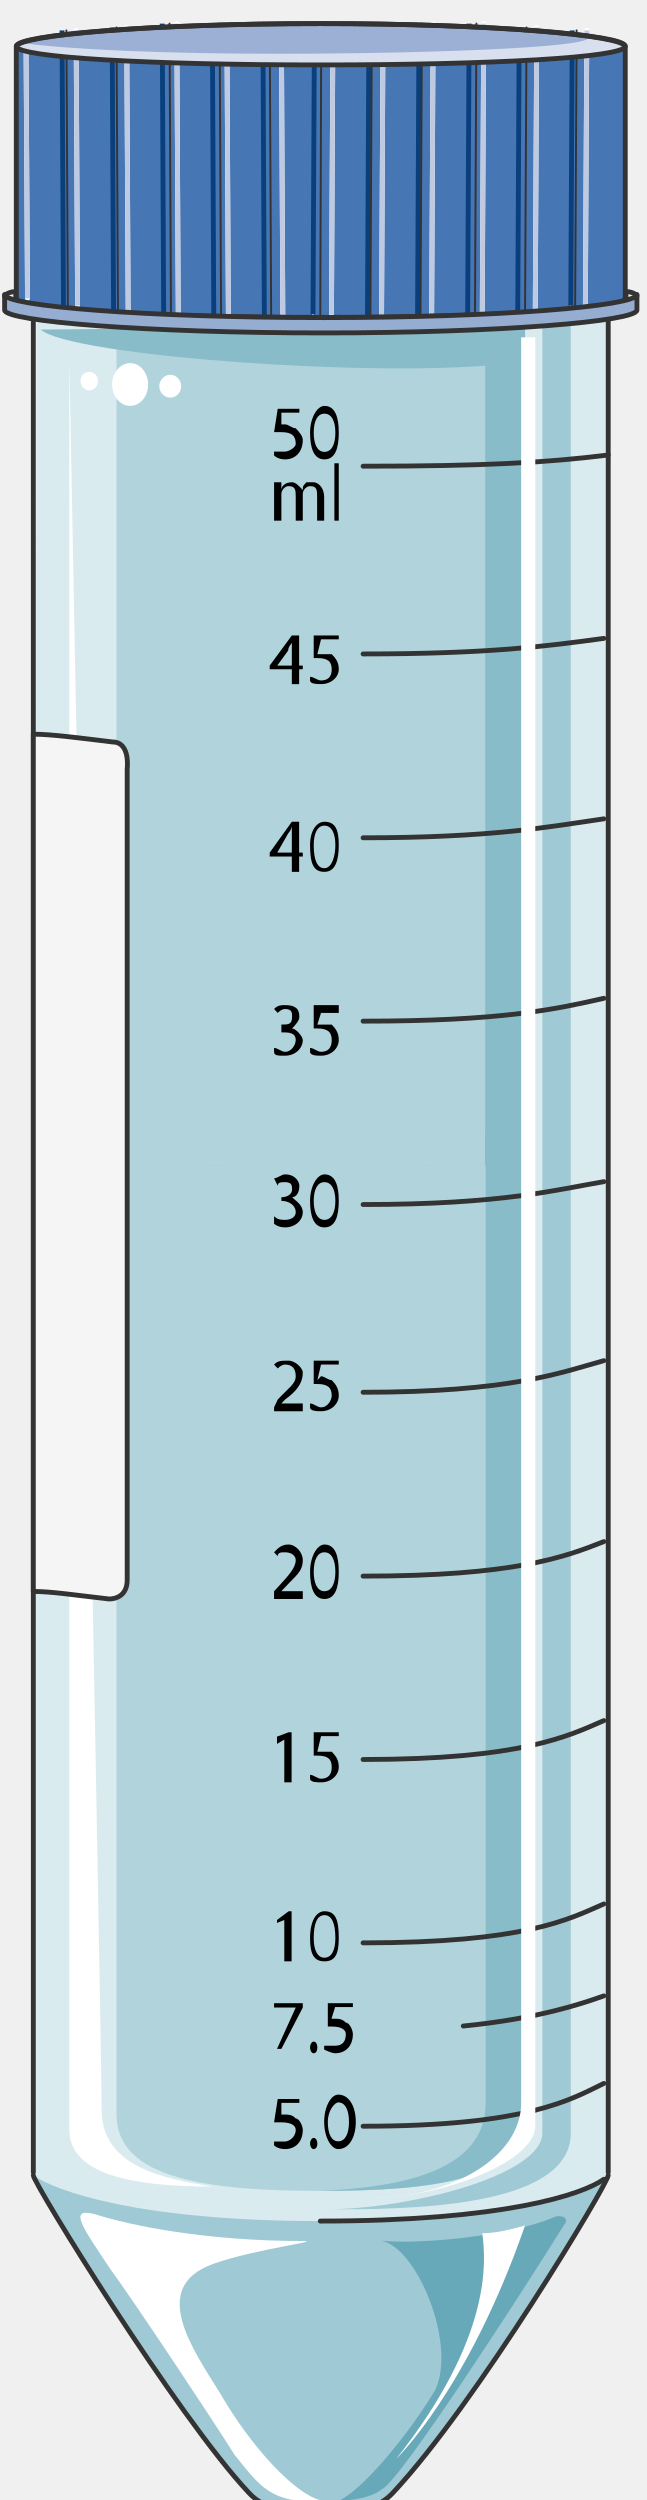
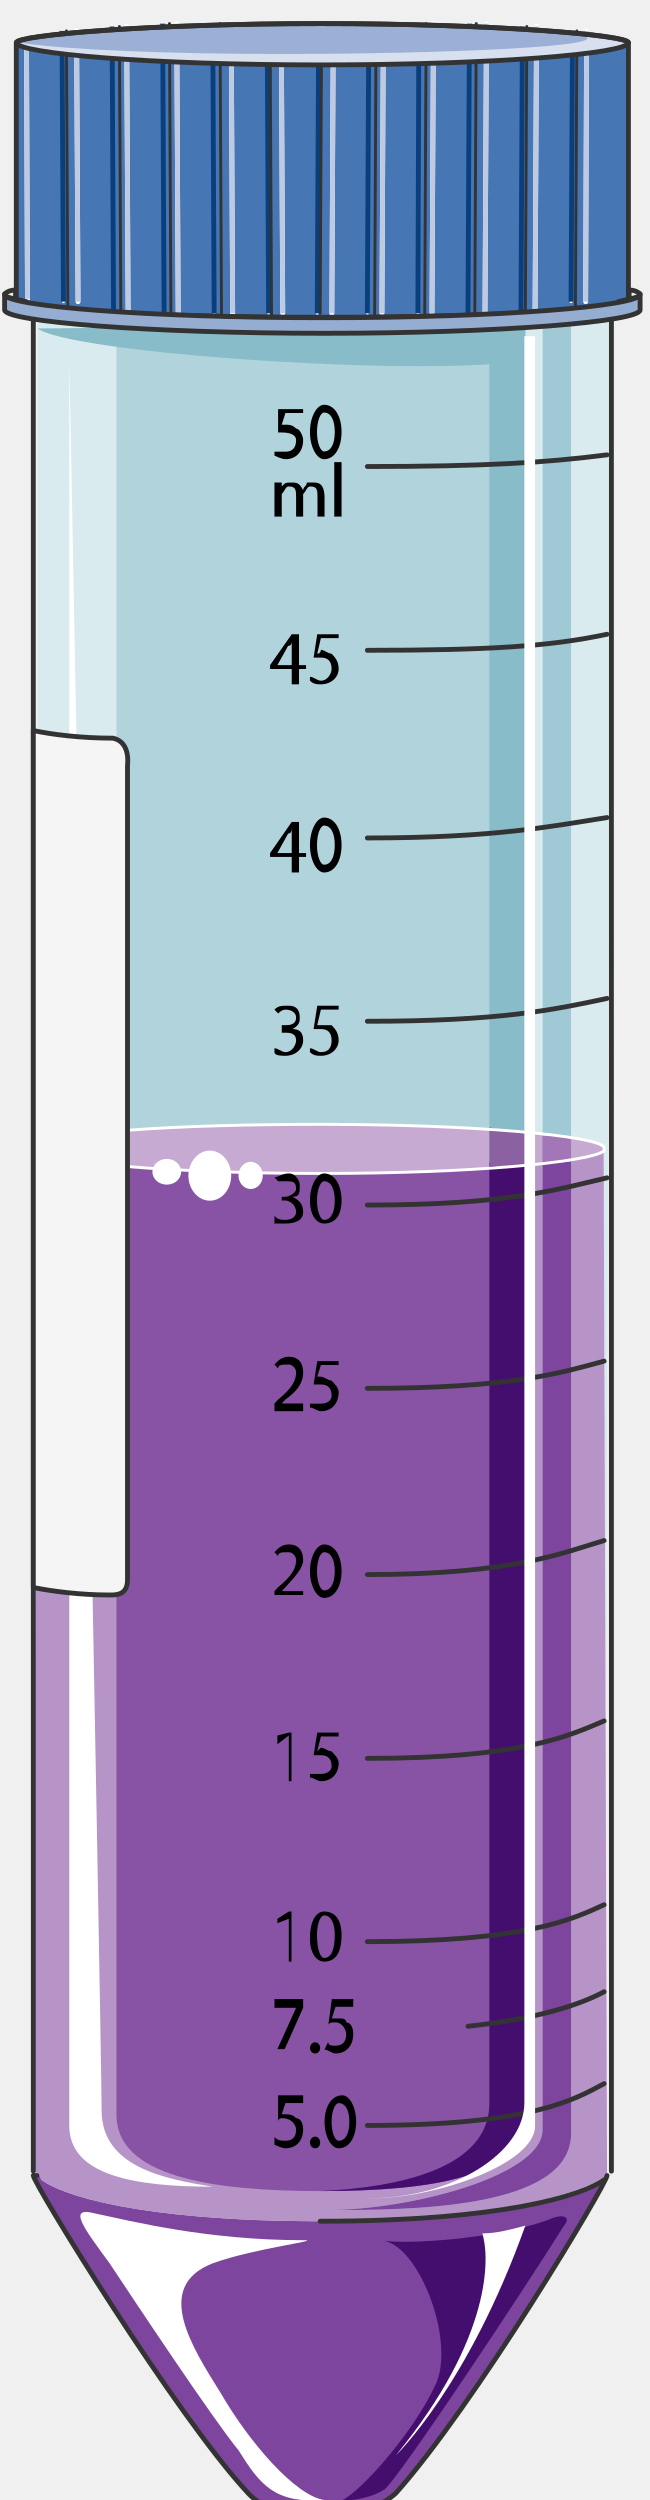
- <svg xmlns="http://www.w3.org/2000/svg" version="1.0" viewBox="0 0 106.243 410.948">
-   <defs>
-     <clipPath id="anchor_liquid_clip">
-       <rect x="8" y="25" width="38" height="55" rx="1" />
-     </clipPath>
-   </defs>
-   <path d="M5.477 357.583c0 1.28 23.625 39.616 35.458 52.209 2.359 2.518 5.317 3.118 11.793 3.118 6.516 0 9.474-.6 11.833-3.118 13.592-14.472 35.418-50.93 35.418-52.209z" fill="#9fc9d4" fill-rule="evenodd" fill-opacity="1" stroke="none" />
-   <path d="m99.98 43.454-93.904.64-.6 311.61v1.88c3.559 2.518 17.15 7.515 47.252 7.515 30.142 0 43.134-4.398 46.692-6.876 0-.64.56-1.28.56-1.919V43.454z" fill="#daebef" fill-rule="evenodd" fill-opacity="1" stroke="none" />
-   <path d="M52.728 191.124c-12.952 0-25.305 0-33.58-.64V347.59c0 10.674 15.351 12.553 33.58 12.553 18.869 0 33.58-1.88 33.58-12.553V190.485c-8.235.64-20.028.64-33.58.64z" fill="#b1d4dc" fill-rule="evenodd" fill-opacity="1" stroke="none" />
-   <path d="M19.148 37.777v152.827c8.275.6 20.628.6 33.58.6 13.552 0 25.345 0 33.58-.6V37.777h-67.16z" fill="#b1d4dc" fill-rule="evenodd" fill-opacity="1" stroke="none" />
-   <path d="M79.832 191.124V345.71c0 11.314-14.192 13.832-27.184 14.432 18.909 0 33.66-1.88 33.66-12.553V190.485c-1.76 0-4.118.64-6.476.64z" fill="#88bcc9" fill-rule="evenodd" fill-opacity="1" stroke="none" />
-   <path d="M79.752 37.058v154.146c2.398 0 4.797-.6 6.556-.6V37.697l-6.556-.64z" fill="#88bcc9" fill-rule="evenodd" fill-opacity="1" stroke="none" />
-   <path d="M86.308 186.007h-6.556v5.677h6.556V186.007z" fill="#88bcc9" fill-rule="evenodd" fill-opacity="1" stroke="none" />
-   <path d="M89.146 36.538v314.09c0 6.915-21.747 12.552-35.858 12.552 12.952 0 40.535 0 40.535-12.553V34.02z" fill="#9fc9d4" fill-rule="evenodd" fill-opacity="1" stroke="none" />
-   <path d="M6.676 54.167c4.757 4.358 56.086 8.075 76.753 5.597l.56-6.236z" fill="#88bcc9" fill-rule="evenodd" fill-opacity="1" stroke="none" />
-   <path d="M18.429 63.202c0-1.92 1.359-3.518 2.958-3.518 1.639 0 2.958 1.599 2.958 3.518 0 1.959-1.319 3.518-2.958 3.518-1.599 0-2.958-1.56-2.958-3.518zM26.184 63.482c0-1 .84-1.88 1.799-1.88 1 0 1.799.88 1.799 1.88 0 1.039-.8 1.878-1.799 1.878-.96 0-1.799-.84-1.799-1.878zM13.232 62.642c0-.84.68-1.519 1.44-1.519.799 0 1.438.68 1.438 1.519 0 .84-.64 1.52-1.439 1.52-.76 0-1.439-.68-1.439-1.52z" fill="#fff" fill-rule="evenodd" fill-opacity="1" stroke="none" />
-   <path d="M99.98 357.104h0V46.012M5.477 46.012v311.092M5.477 357.583s0 0 0 0c0 1.28 23.625 39.616 35.458 52.209 2.359 2.518 5.317 3.118 11.793 3.118 6.516 0 9.474-.6 11.833-3.118 13.592-14.472 35.418-50.93 35.418-52.209 0 0 0 0 0 0" fill="none" stroke="#333" stroke-width=".8px" stroke-linecap="round" stroke-linejoin="round" stroke-miterlimit="4" stroke-dasharray="none" stroke-opacity="1" />
-   <path d="M52.648 365.099c30.102 0 43.094-4.358 46.612-6.876M59.684 76.634c20.148 0 30.222-.6 40.295-1.84" fill="none" stroke="#333" stroke-width=".8px" stroke-linecap="round" stroke-linejoin="round" stroke-miterlimit="4" stroke-dasharray="none" stroke-opacity="1" />
-   <path d="M49.21 67.839h-2.958v1.919h.6c.56 0 1.159.64 1.759.64.6.639 1.159 1.279 1.159 1.918 0 1.919-1.16 3.198-2.918 3.198-1.2 0-1.8-.64-1.8-.64v-.639h1.8c.56 0 1.759-.64 1.759-1.28 0-1.278-.6-1.918-2.359-1.918h-1.2l.6-3.838h3.558v.64zM53.328 75.514c-1.76 0-2.359-1.879-2.359-4.397 0-2.479 1.2-4.397 2.359-4.397 1.799 0 2.358 1.918 2.358 4.397 0 2.518-.56 4.397-2.358 4.397zm0-1.239c1.199 0 1.799-1.24 1.799-3.158 0-1.879-.6-3.118-1.8-3.118-1.159 0-1.758 1.239-1.758 3.118 0 1.919.6 3.158 1.759 3.158zM45.053 81.19v-1.918h1.199v1.28c0-.64.6-1.28 1.759-1.28.6 0 1.16.64 1.759 1.28 0-.64 0-.64.6-1.28h1.159c.6 0 1.759.64 1.759 2.558v3.758h-1.16V81.83c0-1.279 0-1.918-1.159-1.918-.6 0-1.2.64-1.2 1.279v4.397h-1.158V81.83c0-1.279 0-1.918-1.2-1.918-.56 0-1.159.64-1.159 1.279v4.397h-1.2v-4.397zM54.967 76.154v9.434h.72v-9.434h-.72zM47.97 112.452v-2.439h-3.637v-.6l3.638-4.956h1.2v4.957h.599v.6h-.6v2.438h-1.2zm0-3.038V105.695s-.599.64-.599 1.24l-1.799 2.479h2.399zM55.686 105.096h-2.918l-.6 2.439h2.359c.6.64 1.16 1.24 1.16 2.478 0 1.24-1.16 2.439-2.919 2.439-.6 0-1.799 0-1.799-.6v-.6c.6 0 1.2.6 1.799.6 1.16 0 1.759-.6 1.759-1.839 0-1.239-.6-1.839-2.359-1.839h-.6v-3.717h4.118v.64zM47.97 143.313v-2.518h-3.637v-.64l3.638-5.077h1.2v5.077h.599v.64h-.6v2.518h-1.2zm0-3.158v-4.438c0 .64-.599 1.28-.599 1.28l-1.799 3.158h2.399zM53.328 143.313c-1.76 0-2.359-1.24-2.359-4.397 0-2.559 1.2-3.838 2.359-3.838 1.799 0 2.358 1.28 2.358 3.838 0 2.518-.56 4.397-2.358 4.397zm0-.6c1.199 0 1.799-1.918 1.799-3.797 0-1.919-.6-3.198-1.8-3.198-1.159 0-1.758 1.279-1.758 3.198 0 2.518.6 3.798 1.759 3.798zM45.053 172.256c.6 0 1.199.64 1.799.64 1.159 0 1.759-1.28 1.759-1.92 0-1.279-1.2-1.279-2.359-1.279v-1.28c1.16 0 1.759 0 1.759-1.278 0-.64 0-1.28-1.16-1.28-.599 0-1.199.64-1.199.64l-.6-.64c.6-.64 1.2-.64 1.8-.64 1.759 0 2.358.64 2.358 1.92 0 .64-.6 1.279-1.2 1.919.6 0 1.76 1.279 1.76 1.918 0 1.28-1.16 2.559-2.918 2.559-1.2 0-1.8 0-1.8-.64v-.64zM55.686 166.5h-2.918l-.6 1.918h2.359c.6.64 1.16 1.28 1.16 2.558 0 1.28-1.16 2.559-2.919 2.559-.6 0-1.799 0-1.799-.64v-.64c.6 0 1.2.64 1.799.64 1.16 0 1.759-.64 1.759-1.919s-.6-1.918-2.359-1.918h-.6v-3.838h4.118v1.28zM45.053 199.919c.6.6 1.199.6 1.799.6 1.159 0 1.759-.6 1.759-1.24 0-1.239-1.2-1.879-2.359-1.879v-.6c1.16 0 1.759-.639 1.759-1.239 0-.64 0-1.239-1.16-1.239-.599 0-1.199 0-1.199.6l-.6-1.24c.6 0 1.2-.639 1.8-.639 1.759 0 2.358 1.28 2.358 1.879 0 1.24-.6 1.879-1.2 1.879.6.6 1.76 1.239 1.76 2.478 0 1.24-1.16 2.479-2.918 2.479-1.2 0-1.8-.6-1.8-.6v-1.24zM53.328 201.758c-1.76 0-2.359-1.84-2.359-4.358 0-2.478 1.2-4.357 2.359-4.357 1.799 0 2.358 1.879 2.358 4.357 0 2.519-.56 4.358-2.358 4.358zm0-1.24c1.199 0 1.799-1.239 1.799-3.118 0-1.839-.6-3.078-1.8-3.078-1.159 0-1.758 1.24-1.758 3.078 0 1.88.6 3.118 1.759 3.118zM45.053 231.98v-.64l.6-1.28c1.758-1.918 2.958-2.558 2.958-3.837 0-1.28-.6-1.919-1.76-1.919-.599 0-1.199.64-1.199.64l-.6-.64c.6-.64 1.2-.64 2.36-.64 1.199 0 2.358 1.28 2.358 1.92 0 1.918-1.16 3.197-2.918 4.477l-.6.64h3.518v1.278h-4.717zM55.686 224.304h-2.918l-.6 2.559.6-.64c.56 0 1.16.64 1.759.64.6.64 1.16 1.279 1.16 2.558 0 1.28-1.16 2.558-2.919 2.558-.6 0-1.799 0-1.799-.64v-.639c.6 0 1.2.64 1.799.64 1.16 0 1.759-1.28 1.759-1.919 0-1.28-.6-1.919-2.359-1.919h-.6v-3.838h4.118v.64zM45.053 262.84v-1.279l.6-.64c1.758-1.918 2.958-3.197 2.958-4.476 0-.64-.6-1.28-1.76-1.28-.599 0-1.199 0-1.199.64l-.6-.64c.6-.64 1.2-1.279 2.36-1.279 1.199 0 2.358 1.28 2.358 2.559 0 1.918-1.16 2.558-2.918 4.477l-.6.64h3.518v1.279h-4.717zM53.328 262.84c-1.76 0-2.359-1.918-2.359-4.477 0-2.558 1.2-4.477 2.359-4.477 1.799 0 2.358 1.919 2.358 4.477 0 2.559-.56 4.478-2.358 4.478zm0-1.279c1.199 0 1.799-1.279 1.799-3.198 0-1.918-.6-3.198-1.8-3.198-1.159 0-1.758 1.28-1.758 3.198 0 1.92.6 3.198 1.759 3.198zM46.732 285.947l-1.2.72v-1.2l1.92-.72h.479v8.235h-1.2v-7.035zM55.686 285.387h-2.918l-.6 2.558h2.359c.6.64 1.16 1.24 1.16 2.519 0 1.28-1.16 2.518-2.919 2.518-.6 0-1.799 0-1.799-.6v-.639c.6 0 1.2.64 1.799.64 1.16 0 1.759-.64 1.759-1.919 0-1.28-.6-1.879-2.359-1.879h-.6v-3.838h4.118v.64zM46.732 315.609l-1.2.48v-.48l1.92-1.44h.479v8.236h-1.2v-6.796zM53.328 322.405c-1.76 0-2.359-1.24-2.359-3.798 0-3.158 1.2-4.437 2.359-4.437 1.799 0 2.358 1.279 2.358 4.437 0 2.558-.56 3.798-2.358 3.798zm0-.6c1.199 0 1.799-1.28 1.799-3.198 0-2.519-.6-3.798-1.8-3.798-1.159 0-1.758 1.28-1.758 3.798 0 1.919.6 3.198 1.759 3.198zM49.21 345.67h-2.958v1.92h.6c.56 0 1.159 0 1.759.639.6 0 1.159 1.24 1.159 1.879 0 1.919-1.16 3.158-2.918 3.158-1.2 0-1.8-.6-1.8-.6v-.64h1.8c.56 0 1.759-.639 1.759-1.918 0-.64-.6-1.24-2.359-1.24h-1.2l.6-3.837h3.558v.64zM50.97 352.346c0-.48.279-.919.599-.919.36 0 .6.44.6.92 0 .52-.24.919-.6.919-.32 0-.6-.4-.6-.92zM55.606 353.266c-1.159 0-2.318-1.919-2.318-4.477 0-2.559 1.159-4.478 2.318-4.478 1.76 0 2.879 1.92 2.879 4.478s-1.12 4.477-2.879 4.477zm0-1.28c1.16 0 1.76-1.279 1.76-3.197 0-1.92-.6-3.198-1.76-3.198-.56 0-1.719 1.279-1.719 3.198 0 1.918.56 3.198 1.72 3.198zM49.77 329.28v.72l-3.518 6.796h-.72L48.611 330h-3.558v-.72h4.717zM50.97 336.556c0-.52.279-.96.599-.96.36 0 .6.44.6.96 0 .56-.24.96-.6.96-.32 0-.6-.4-.6-.96zM58.005 329.92h-2.918l-.6 1.919h.6c.56 0 1.159 0 1.759.64.6 0 1.159 1.239 1.159 1.878 0 1.92-1.16 3.158-2.918 3.158-.6 0-1.8-.6-1.8-.6v-.639h1.8c1.159 0 1.759-.64 1.759-1.919 0-.64-.6-1.239-2.359-1.239h-.6v-3.838h4.118v.64z" fill="#000" fill-rule="evenodd" fill-opacity="1" stroke="none" />
-   <path d="M102.778 49.05V7.675c0-1.879-22.347-3.797-50.05-3.797-27.663 0-50.05 1.918-50.05 3.797V49.05c0 1.88 22.387 3.118 50.05 3.118 27.703 0 50.05-1.239 50.05-3.118z" fill="#4776b5" fill-rule="evenodd" fill-opacity="1" stroke="none" />
-   <path d="m96.222 50.25.24-45.253M87.987 50.97l.24-46.453M79.272 51.689l.24-47.811M70.957 51.689l.24-47.811M62.722 52.168l.24-47.65M54.487 51.689l.24-47.811M46.252 4.517l.24 47.651M37.297 3.878l.24 47.81M29.062 3.878l.24 47.81M20.827 4.517l.24 46.452M12.512 4.997l.24 45.253M4.277 6.916l.24 42.134" fill="none" stroke="#fff" stroke-width=".8px" stroke-linecap="round" stroke-linejoin="round" stroke-miterlimit="4" stroke-dasharray="none" stroke-opacity="1" />
-   <path d="m96.222 50.25.24-45.253M87.987 50.97l.24-46.453M79.272 51.689l.24-47.811M70.957 51.689l.24-47.811M62.722 52.168l.24-47.65M54.487 51.689l.24-47.811M46.252 4.517l.24 47.651M37.297 3.878l.24 47.81M29.062 3.878l.24 47.81M20.827 4.517l.24 46.452M12.512 4.997l.24 45.253M4.277 6.916l.24 42.134" fill="none" stroke="#bdcae2" stroke-width=".8px" stroke-linecap="butt" stroke-linejoin="miter" stroke-miterlimit="8" stroke-dasharray="none" stroke-opacity="1" />
-   <path d="m93.823 50.25.24-45.253M85.108 50.97l.24-46.453M76.873 51.689l.24-47.811M68.638 51.689l.24-47.811M60.403 52.168l.24-47.65M51.449 51.689l.24-47.811M43.214 4.517l.24 47.651M34.899 3.878l.24 47.81M26.664 3.878l.24 47.81M18.429 4.517l.24 46.452M10.194 4.997l.24 45.253" fill="none" stroke="#fff" stroke-width=".32px" stroke-linecap="round" stroke-linejoin="round" stroke-miterlimit="10" stroke-dasharray="none" stroke-opacity="1" />
-   <path d="m93.823 50.25.24-45.253M85.108 50.97l.24-46.453M76.873 51.689l.24-47.811M68.638 51.689l.24-47.811M60.403 52.168l.24-47.65M51.449 51.689l.24-47.811M43.214 4.517l.24 47.651M34.899 3.878l.24 47.81M26.664 3.878l.24 47.81M18.429 4.517l.24 46.452M10.194 4.997l.24 45.253" fill="none" stroke="#083f7c" stroke-width=".8px" stroke-linecap="butt" stroke-linejoin="miter" stroke-miterlimit="8" stroke-dasharray="none" stroke-opacity="1" />
-   <path d="m94.543 50.25.24-45.253M86.308 50.97l.24-46.453M78.073 51.689l.24-47.811M69.118 51.689l.24-47.811M60.883 52.168l.24-47.65M52.648 51.689l.16-47.811M44.333 4.517l.24 47.651M36.098 3.878l.24 47.81M27.863 3.878l.24 47.81M19.148 4.517l.24 46.452M10.913 4.997l.24 45.253" fill="none" stroke="#333" stroke-width=".32px" stroke-linecap="round" stroke-linejoin="round" stroke-miterlimit="10" stroke-dasharray="none" stroke-opacity="1" />
-   <path d="M102.778 7.595c0-1.838-22.347-3.717-50.05-3.717-27.663 0-50.05 1.879-50.05 3.717 0 1.88 22.387 3.079 50.05 3.079 27.703 0 50.05-1.2 50.05-3.079z" fill="#9bb0d4" fill-rule="evenodd" fill-opacity="1" stroke="none" />
-   <path d="M102.778 7.595zm-100.1 0zm93.064-1.878c6.476 1.878-22.986 3.118-50.05 3.118-18.269 0-34.179-.64-43.014-1.88v.64c0 1.84 22.387 3.079 50.05 3.079 27.703 0 50.05-1.24 50.05-3.079 0-.64-2.319-1.239-7.036-1.878z" fill="#d8dfee" fill-rule="evenodd" fill-opacity="1" stroke="none" />
-   <path d="M102.778 7.595c0-1.838-22.347-3.717-50.05-3.717-27.663 0-50.05 1.879-50.05 3.717 0 0 0 0 0 0 0 1.88 22.387 3.079 50.05 3.079 27.703 0 50.05-1.2 50.05-3.079" fill="none" stroke="#333" stroke-width=".8px" stroke-linecap="round" stroke-linejoin="round" stroke-miterlimit="10" stroke-dasharray="none" stroke-opacity="1" />
-   <path d="M102.778 49.05V7.675c0-1.879-22.347-3.797-50.05-3.797-27.663 0-50.05 1.918-50.05 3.797V49.05s0 0 0 0c0 1.88 22.387 3.118 50.05 3.118 27.703 0 50.05-1.239 50.05-3.118" fill="none" stroke="#333" stroke-width=".8px" stroke-linecap="round" stroke-linejoin="round" stroke-miterlimit="10" stroke-dasharray="none" stroke-opacity="1" />
-   <path d="M3.798 49.77c-.6 0-1.2-.6-1.2-.6s0 0 0 0v-1.239c-1.199 0-1.838.64-1.838.64 0 .6 1.239 1.199 3.038 1.199M102.898 47.931v1.24s0 0 0 0-.6.599-1.24.599c1.84 0 3.039-.6 3.039-1.2 0 0-.6-.639-1.8-.639" fill="none" stroke="#333" stroke-width=".8px" stroke-linecap="round" stroke-linejoin="round" stroke-miterlimit="10" stroke-dasharray="none" stroke-opacity="1" />
-   <path d="M.76 50.97c0 1.878 23.625 3.757 52.568 3.757 28.343 0 51.369-1.879 51.369-3.758v-2.558c0 1.918-23.026 3.797-51.37 3.797C24.386 52.208.76 50.33.76 48.411v2.558z" fill="#96add2" fill-rule="evenodd" fill-opacity="1" stroke="none" />
-   <path d="M.76 50.97c0 1.878 23.625 3.757 52.568 3.757 28.343 0 51.369-1.879 51.369-3.758v-2.558c0 1.918-23.026 3.797-51.37 3.797C24.386 52.208.76 50.33.76 48.411v2.558zM59.684 349.508c27.183 0 34.26-4.477 39.576-7.036M59.684 319.366c26.584 0 33.7-3.837 39.576-6.396M59.684 289.225c26.024 0 33.7-3.838 39.576-6.396M59.684 259.083c24.825 0 33.1-3.118 39.576-5.677M59.684 228.861c24.225 0 32.5-3.238 39.576-5.197M59.684 198c23.066 0 31.9-2.478 39.576-3.758M59.684 167.858c22.466 0 31.34-1.879 39.576-3.757M59.684 137.717c21.267 0 30.741-1.84 39.576-3.119M59.684 107.495c20.707 0 30.142-1.28 39.576-2.559M76.154 333.038c12.472-1.24 19.588-3.718 23.106-4.957" fill="none" stroke="#333" stroke-width=".8px" stroke-linecap="round" stroke-linejoin="round" stroke-miterlimit="10" stroke-dasharray="none" stroke-opacity="1" />
-   <path d="M16.71 346.87c0 9.434 10.553 11.313 18.189 12.552-12.912 0-23.506-1.879-23.506-9.394V59.204S16.71 336.836 16.71 346.87zM61.003 361.341c10.554 0 26.984-5.637 26.984-11.913V55.446h-2.319v290.225c0 8.794-11.153 15.67-25.265 15.67zM49.77 368.377c-15.87 0-28.263-2.519-34.14-4.398-4.717-1.279-1.758 2.519 2.36 8.795 4.117 5.637 17.069 25.145 20.587 30.781 4.117 5.037 5.916 8.155 14.71 7.556-4.676-.64-12.352-9.434-17.029-17.59-4.717-7.555-11.793-17.589-1.2-21.387 7.076-2.518 18.23-3.757 14.712-3.757z" fill="#fff" fill-rule="evenodd" fill-opacity="1" stroke="none" />
-   <path d="M90.905 364.54c1.16-.64 2.918 0 1.759 1.278-7.036 11.313-26.984 42.135-29.902 43.374-2.359 1.879-7.076 1.879-7.076 1.879 4.118-1.879 11.753-11.313 15.87-18.23 3.519-7.555-2.958-23.265-8.794-24.504 5.836.6 20.508-.64 28.143-3.798z" fill="#67a9b9" fill-rule="evenodd" fill-opacity="1" stroke="none" />
-   <path d="M5.477 261.601c2.998 0 7.115.64 12.472 1.24 1.16 0 2.958-.6 2.958-3.118v-133.36s.56-4.397-2.398-4.397c-5.317-.64-10.034-1.28-13.032-1.28v140.915z" fill="#f5f5f5" fill-rule="evenodd" fill-opacity="1" stroke="none" />
-   <path d="M5.477 261.601c2.998 0 7.115.64 12.472 1.24 1.16 0 2.958-.6 2.958-3.118v-133.36s.56-4.397-2.398-4.397c-5.317-.64-10.034-1.28-13.032-1.28v140.915z" fill="none" stroke="#333" stroke-width=".8px" stroke-linecap="round" stroke-linejoin="round" stroke-miterlimit="10" stroke-dasharray="none" stroke-opacity="1" />
-   <path d="M86.308 365.818c-2.319.64-4.677 1.28-7.036 1.28.6 4.397 1.759 16.99-14.151 37.097 0 0 11.792-11.313 21.187-38.377z" fill="#fff" fill-rule="evenodd" fill-opacity="1" stroke="none" />
+ <svg xmlns="http://www.w3.org/2000/svg" version="1.0" viewBox="0 0 106.734 411.099">
+   <path d="M6.076 357.743h-.6c0 1.28 23.586 39.696 35.38 52.288 2.358 2.519 5.316 3.119 11.792 3.119 7.076 0 9.434-.6 12.393-3.118 12.992-14.512 34.779-51.01 34.779-52.289z" fill="#7d459e" fill-rule="evenodd" fill-opacity="1" stroke="none" />
+   <path d="m100.54 43.454-94.344.64v312.37c0 .64.6 1.28.6 1.919 2.958 2.478 15.91 6.876 46.012 6.876 30.062 0 43.014-4.398 46.572-6.876v-1.919l1.16-313.01z" fill="#daebef" fill-rule="evenodd" fill-opacity="1" stroke="none" />
+   <path d="M99.26 189.205c-2.359 1.28-22.427 1.92-46.612 1.92-24.145 0-44.213-.64-46.572-1.92l-.6 167.259c0 .64 1.2 1.28 1.2 1.879 2.958 2.518 15.91 6.916 45.972 6.916 30.102 0 43.654-4.997 47.172-7.516v-1.879l-.56-166.659z" fill="#b794c7" fill-rule="evenodd" fill-opacity="1" stroke="none" />
+   <path d="M52.768 191.204c-12.952 0-24.745 0-33.62-.64V347.75c0 10.074 15.351 12.553 33.62 12.553 18.909 0 33.62-2.479 33.62-12.553V190.565c-8.235.64-20.028.64-33.62.64z" fill="#8853a5" fill-rule="evenodd" fill-opacity="1" stroke="none" />
+   <path d="M19.148 37.857v152.588c8.875.6 20.668.6 33.62.6 13.592 0 25.385 0 33.62-.6V37.857h-67.24z" fill="#b1d4dc" fill-rule="evenodd" fill-opacity="1" stroke="none" />
+   <path d="M6.196 189.245c1.2 1.88 21.827 3.718 46.572 3.718 24.785 0 44.213-1.839 46.572-3.718v-.6c-1.16-1.878-21.187-3.757-46.572-3.757-24.145 0-44.213 1.28-46.572 3.758z" fill="#c6aad2" fill-rule="evenodd" fill-opacity="1" stroke="none" />
+   <path d="M80.471 191.204V345.87c0 10.674-14.79 13.832-27.823 14.432 18.949 0 33.74-2.479 33.74-12.553V190.565c-1.76 0-3.518 0-5.917.64z" fill="#440e6f" fill-rule="evenodd" fill-opacity="1" stroke="none" />
+   <path d="M80.471 37.137v153.907c2.399-.6 4.158-.6 5.917-.6V37.778l-5.917-.64z" fill="#88bcc9" fill-rule="evenodd" fill-opacity="1" stroke="none" />
+   <path d="M86.388 186.007c-1.76 0-3.518 0-5.917-.64v6.397h5.917V186.007z" fill="#8c61a2" fill-rule="evenodd" fill-opacity="1" stroke="none" />
+   <path d="M89.226 36.538v313.69c0 7.555-21.827 13.192-35.379 13.192 12.992 0 40.056 0 40.056-12.553V33.38z" fill="#9fc9d4" fill-rule="evenodd" fill-opacity="1" stroke="none" />
+   <path d="M89.186 191.044h4.717v-4.237h-4.717v4.237z" fill="#a276b7" fill-rule="evenodd" fill-opacity="1" stroke="none" />
+   <path d="M93.903 191.044h-4.677v159.184c0 7.555-21.827 13.192-35.379 13.192 12.992 0 40.056 0 40.056-12.553V191.044z" fill="#7d459e" fill-rule="evenodd" fill-opacity="1" stroke="none" />
+   <path d="M6.196 54.007c4.717 3.798 56.486 7.596 76.514 5.717l.56-6.356z" fill="#88bcc9" fill-rule="evenodd" fill-opacity="1" stroke="none" />
+   <path d="M6.196 189.245c1.2 1.88 21.827 3.718 46.572 3.718 24.785 0 44.213-1.839 46.572-3.718v-.6c-1.16-1.878-21.187-3.757-46.572-3.757-24.145 0-44.213 1.28-46.572 3.758" fill="none" stroke="#fff" stroke-width=".48px" stroke-linecap="round" stroke-linejoin="round" stroke-miterlimit="4" stroke-dasharray="none" stroke-opacity="1" />
+   <path d="M100.54 357.024h0V45.373M5.477 45.373v311.65M6.076 357.743h-.6c0 1.28 23.586 39.696 35.38 52.288 2.358 2.519 5.316 3.119 11.792 3.119 7.076 0 9.434-.6 12.393-3.118 12.992-14.512 34.779-51.01 34.779-52.289 0 0 0 0 0 0" fill="none" stroke="#333" stroke-width=".8px" stroke-linecap="round" stroke-linejoin="round" stroke-miterlimit="4" stroke-dasharray="none" stroke-opacity="1" />
+   <path d="M30.981 193.323c0-2.239 1.6-4.118 3.518-4.118 1.959 0 3.518 1.88 3.518 4.118 0 2.278-1.56 4.117-3.518 4.117-1.919 0-3.518-1.839-3.518-4.117zM39.216 193.283c0-1.2.92-2.239 1.999-2.239 1.12 0 1.999 1.04 1.999 2.239 0 1.24-.88 2.239-1.999 2.239-1.08 0-1.999-1-1.999-2.24zM25.065 192.683c0-1.16 1.08-2.118 2.358-2.118 1.32 0 2.359.959 2.359 2.118 0 1.2-1.04 2.119-2.359 2.119-1.279 0-2.358-.92-2.358-2.119z" fill="#fff" fill-rule="evenodd" fill-opacity="1" stroke="none" />
+   <path d="M52.648 365.259c30.142 0 43.174-4.318 46.692-6.796M60.403 76.714c19.429 0 29.423-.64 39.417-1.92" fill="none" stroke="#333" stroke-width=".8px" stroke-linecap="round" stroke-linejoin="round" stroke-miterlimit="4" stroke-dasharray="none" stroke-opacity="1" />
+   <path d="M49.85 67.919h-2.918l-.6 1.919h.6c.56 0 1.159 0 1.758.64.6 0 1.16 1.239 1.16 1.878 0 1.919-1.16 3.158-2.918 3.158-.6 0-1.8-.6-1.8-.6v-.639h1.8c1.159 0 1.758-.64 1.758-1.919 0-.64-.6-1.24-2.358-1.24h-.6V67.28h4.118v.64zM53.288 75.514c-1.16 0-2.319-1.919-2.319-4.477 0-2.559 1.16-4.477 2.319-4.477 1.759 0 2.878 1.918 2.878 4.477 0 2.558-1.12 4.477-2.878 4.477zm0-1.279c1.159 0 1.759-1.28 1.759-3.198 0-1.919-.6-3.198-1.76-3.198-.559 0-1.159 1.28-1.159 3.198 0 1.919.6 3.198 1.16 3.198zM45.133 80.631v-1.28h1.199v.64c.6-.64.6-.64 1.759-.64.6 0 1.16 0 1.759 1.28 0-.64.6-.64.6-1.28h1.159c.6 0 1.759 0 1.759 2.52v3.078h-1.16V81.87c0-1.239 0-1.878-1.159-1.878-.6 0-.6.64-1.2 1.239v3.718H48.69V81.87c0-1.239 0-1.878-1.199-1.878-.56 0-.56.64-1.16 1.239v3.718h-1.198V80.63zM54.967 75.994v8.955h1.199v-8.955h-1.2zM47.97 112.532v-2.519h-3.557v-.64l3.558-5.076h1.2v5.077h1.158v.64H49.17v2.518h-1.2zm0-3.158v-3.798s0 .64-.599.64l-1.759 3.158h2.359zM55.686 104.936h-2.918l-.6 2.559c.6 0 .6-.64.6-.64.56 0 1.16.64 1.759.64.6.64 1.16 1.24 1.16 2.518 0 1.28-1.16 2.519-2.919 2.519-.6 0-1.2 0-1.799-.6v-.64c.6 0 1.2.64 1.799.64 1.16 0 1.759-1.28 1.759-1.919 0-1.279-.6-1.879-1.759-1.879h-1.2l.6-3.837h3.518v.64zM47.97 143.473v-2.558h-3.557v-.64l3.558-5.117h1.2v5.117h1.158v.64H49.17v2.558h-1.2zm0-3.198v-4.478c0 .64 0 1.28-.599 1.28l-1.759 3.198h2.359zM53.288 143.473c-1.16 0-2.319-1.919-2.319-4.517 0-2.559 1.16-4.517 2.319-4.517 1.759 0 2.878 1.958 2.878 4.517 0 2.598-1.12 4.517-2.878 4.517zm0-1.28c1.159 0 1.759-1.278 1.759-3.237 0-1.919-.6-3.198-1.76-3.198-.559 0-1.159 1.279-1.159 3.198 0 1.959.6 3.238 1.16 3.238zM45.133 172.376c.6 0 1.199.64 1.799.64 1.159 0 1.758-1.28 1.758-1.92 0-1.279-1.199-1.279-1.758-1.279h-.6v-1.24h.6c.56 0 1.758 0 1.758-1.278 0-.64-.6-1.28-1.758-1.28-.6 0-1.2.64-1.2.64l-.6-.64c.6-.64 1.2-.64 2.36-.64 1.198 0 1.798.64 1.798 1.92 0 .64 0 1.279-1.2 1.918 1.2 0 1.76.6 1.76 1.88 0 1.279-1.16 2.518-2.918 2.518-.6 0-1.8 0-1.8-.6v-.64zM55.686 166.02h-2.918l-.6 2.558h2.359c.6.64 1.16 1.24 1.16 2.518 0 1.28-1.16 2.519-2.919 2.519-.6 0-1.2 0-1.799-.6v-.64c.6 0 1.2.64 1.799.64 1.16 0 1.759-.64 1.759-1.919s-.6-1.879-1.759-1.879h-1.2l.6-3.837h3.518v.64zM45.133 199.959c.6.64 1.199.64 1.799.64 1.159 0 1.758-.64 1.758-1.28 0-1.279-1.199-1.919-1.758-1.919h-.6v-.6h.6c.56 0 1.758-.639 1.758-1.279 0-1.279-.6-1.279-1.758-1.279h-1.2l-.6-.64c.6 0 1.2-.639 2.36-.639 1.198 0 1.798 1.28 1.798 1.919 0 1.28 0 1.919-1.2 1.919 1.2.6 1.76 1.239 1.76 2.518 0 1.28-1.16 1.88-2.918 1.88h-1.8v-1.24zM53.288 201.198c-1.16 0-2.319-1.24-2.319-3.798 0-2.518 1.16-4.437 2.319-4.437 1.759 0 2.878 1.919 2.878 4.437 0 2.559-1.12 3.798-2.878 3.798zm0-.6c1.159 0 1.759-1.279 1.759-3.198 0-1.879-.6-3.158-1.76-3.158-.559 0-1.159 1.28-1.159 3.158 0 1.92.6 3.198 1.16 3.198zM45.133 232.06v-1.28l.6-.64c2.358-1.918 2.957-3.198 2.957-4.477 0-.64-.6-1.279-1.199-1.279-1.16 0-1.759 0-1.759.64l-.6-.64c.6-.64 1.2-1.28 2.36-1.28 1.798 0 2.358 1.28 2.358 2.56 0 1.918-1.16 3.197-2.918 4.477l-.6.64h3.518v1.278h-4.717zM55.686 224.464h-2.918l-.6 1.919h.6c.56 0 1.16.64 1.759.64.6.639 1.16 1.239 1.16 1.878 0 1.92-1.16 3.158-2.919 3.158-.6 0-1.2-.6-1.799-.6v-.639h1.799c1.16 0 1.759-.64 1.759-1.28 0-1.278-.6-1.878-1.759-1.878h-1.2l.6-3.838h3.518v.64zM45.133 262.281v-.64l.6-.64c2.358-1.918 2.957-3.197 2.957-4.476 0-.64-.6-1.28-1.199-1.28-1.16 0-1.759 0-1.759.64l-.6-.64c.6-.64 1.2-1.279 2.36-1.279 1.798 0 2.358 1.28 2.358 2.559 0 1.279-1.16 2.558-2.918 4.477l-.6.64h3.518v.639h-4.717zM53.288 262.76c-1.16 0-2.319-1.878-2.319-4.397 0-2.478 1.16-4.397 2.319-4.397 1.759 0 2.878 1.919 2.878 4.397 0 2.519-1.12 4.398-2.878 4.398zm0-1.238c1.159 0 1.759-1.24 1.759-3.159 0-1.878-.6-3.118-1.76-3.118-.559 0-1.159 1.24-1.159 3.118 0 1.92.6 3.159 1.16 3.159zM47.491 285.387l-1.879 1.44v-1.44l1.88-.48h.439v7.995h-.44v-7.515zM55.686 285.547h-2.918l-.6 2.438.6-.6c.56 0 1.16.6 1.759.6.6.64 1.16 1.24 1.16 1.88 0 1.838-1.16 3.037-2.919 3.037-.6 0-1.2-.6-1.799-.6v-.599h1.799c1.16 0 1.759-.64 1.759-1.239 0-1.24-.6-1.839-1.759-1.839h-1.2l.6-3.718h3.518v.64zM47.491 315.529l-1.879.72v-.72l1.88-1.2h.439v8.236h-.44v-7.036zM53.288 322.565c-1.16 0-2.319-1.24-2.319-3.798 0-3.158 1.16-4.438 2.319-4.438 1.759 0 2.878 1.28 2.878 3.838 0 3.158-1.12 4.398-2.878 4.398zm0-.6c1.159 0 1.759-1.28 1.759-3.798 0-1.919-.6-3.198-1.76-3.198-.559 0-1.159 1.28-1.159 3.198 0 2.519.6 3.798 1.16 3.798zM49.85 345.83h-2.918l-.6 1.84h.6c.56 0 1.159 0 1.758.639.6 0 1.16.6 1.16 1.879 0 1.839-1.16 3.078-2.918 3.078-.6 0-1.8-.6-1.8-.6v-1.239c.6.6 1.2.6 1.8.6 1.159 0 1.758-.6 1.758-1.84 0-.639-.6-1.878-2.358-1.878 0 0-.6 0-.6.6v-4.358h4.118v1.28zM50.97 352.306c0-.52.399-.959.839-.959.48 0 .84.44.84.96 0 .56-.36.959-.84.959-.44 0-.84-.4-.84-.96zM55.686 353.266c-1.159 0-2.318-1.839-2.318-4.357 0-2.479 1.159-4.358 2.918-4.358 1.16 0 2.279 1.879 2.279 4.358 0 2.518-1.12 4.357-2.879 4.357zm0-1.24c1.16 0 1.76-1.239 1.76-3.117 0-1.84-.6-3.079-1.76-3.079-.56 0-1.159 1.24-1.159 3.079 0 1.878.6 3.118 1.16 3.118zM49.85 328.72v1.44l-3.038 6.796h-1.2l3.078-6.796h-3.557v-1.44h4.717zM50.97 336.756c0-.48.399-.92.839-.92.48 0 .84.44.84.92 0 .52-.36.92-.84.92-.44 0-.84-.4-.84-.92zM58.085 330h-2.918l-.6 1.919h1.16c.599 0 1.199 0 1.199.64.6 0 1.159.64 1.159 1.918 0 1.92-1.16 3.198-2.918 3.198-.6 0-1.2-.64-1.8-.64l.6-1.278c0 .64.6.64 1.2.64 1.159 0 1.758-.64 1.758-1.92 0-.64-.6-1.919-1.758-1.919-.6 0-1.2 0-1.2.64l.6-4.477h3.518V330z" fill="#000" fill-rule="evenodd" fill-opacity="1" stroke="none" />
+   <path d="M103.337 49.05V7.036c0-1.24-22.346-3.158-50.609-3.158-27.663 0-50.05 1.918-50.05 3.158V49.05c0 1.88 22.387 3.118 50.05 3.118 28.263 0 50.61-1.239 50.61-3.118z" fill="#4776b5" fill-rule="evenodd" fill-opacity="1" stroke="none" />
+   <path d="m96.302 49.61.16-44.533M87.987 51.05l.24-46.693M79.752 51.529l.24-47.651M71.037 51.529l.24-47.651M62.802 51.529l.24-47.172M54.567 51.529l.24-47.651M46.252 4.357l.24 47.172M38.017 3.878l.24 47.65M29.062 3.878l.24 47.65M20.827 4.357l.24 46.692M12.592 5.077l.24 44.533M4.357 6.916l.16 42.214" fill="none" stroke="#fff" stroke-width=".8px" stroke-linecap="round" stroke-linejoin="round" stroke-miterlimit="4" stroke-dasharray="none" stroke-opacity="1" />
+   <path d="m96.302 49.61.16-44.533M87.987 51.05l.24-46.693M79.752 51.529l.24-47.651M71.037 51.529l.24-47.651M62.802 51.529l.24-47.172M54.567 51.529l.24-47.651M46.252 4.357l.24 47.172M38.017 3.878l.24 47.65M29.062 3.878l.24 47.65M20.827 4.357l.24 46.692M12.592 5.077l.24 44.533M4.357 6.916l.16 42.214" fill="none" stroke="#bdcae2" stroke-width=".8px" stroke-linecap="butt" stroke-linejoin="miter" stroke-miterlimit="8" stroke-dasharray="none" stroke-opacity="1" />
+   <path d="m93.903 49.61.24-44.533M85.668 51.05l.24-46.693M76.953 51.529l.24-47.651M68.718 51.529l.16-47.651M60.403 51.529l.24-47.172M52.168 51.529l.24-47.651M43.933 4.357l.24 47.172M34.979 3.878l.24 47.65M26.744 3.878l.24 47.65M18.429 4.357l.24 46.692M10.194 5.077l.24 44.533" fill="none" stroke="#fff" stroke-width=".48px" stroke-linecap="round" stroke-linejoin="round" stroke-miterlimit="10" stroke-dasharray="none" stroke-opacity="1" />
+   <path d="m93.903 49.61.24-44.533M85.668 51.05l.24-46.693M76.953 51.529l.24-47.651M68.718 51.529l.16-47.651M60.403 51.529l.24-47.172M52.168 51.529l.24-47.651M43.933 4.357l.24 47.172M34.979 3.878l.24 47.65M26.744 3.878l.24 47.65M18.429 4.357l.24 46.692M10.194 5.077l.24 44.533" fill="none" stroke="#083f7c" stroke-width=".8px" stroke-linecap="butt" stroke-linejoin="miter" stroke-miterlimit="8" stroke-dasharray="none" stroke-opacity="1" />
+   <path d="m94.623 50.33.24-45.253M86.388 51.05l.24-46.693M78.073 51.529l.24-47.651M69.838 51.529l.24-47.651M61.603 52.168l.24-47.81M52.648 51.529l.24-47.651M44.413 4.357l.24 47.811M36.178 3.878l.24 47.65M27.863 3.878l.24 47.65M19.628 4.357l.24 46.692M10.913 5.077l.24 45.252" fill="none" stroke="#333" stroke-width=".48px" stroke-linecap="round" stroke-linejoin="round" stroke-miterlimit="10" stroke-dasharray="none" stroke-opacity="1" />
+   <path d="M103.337 6.996c0-1.24-22.346-3.118-50.609-3.118-27.663 0-50.05 1.879-50.05 3.118 0 1.839 22.387 3.678 50.05 3.678 28.263 0 50.61-1.84 50.61-3.678z" fill="#9bb0d4" fill-rule="evenodd" fill-opacity="1" stroke="none" />
+   <path d="M103.337 7.036zm-100.659 0zm93.024-1.24c6.476 1.84-22.946 3.079-49.45 3.079-18.229 0-34.739-.64-42.974-1.84h-.6c.6 1.84 22.986 3.639 50.05 3.639 27.663 0 50.05-1.8 50.61-3.638 0-.6-2.919-.6-7.636-1.24z" fill="#d8dfee" fill-rule="evenodd" fill-opacity="1" stroke="none" />
+   <path d="M103.337 6.996c0-1.24-22.346-3.118-50.609-3.118-27.663 0-50.05 1.879-50.05 3.118 0 0 0 0 0 0 0 1.839 22.387 3.678 50.05 3.678 28.263 0 50.61-1.84 50.61-3.678" fill="none" stroke="#333" stroke-width=".8px" stroke-linecap="round" stroke-linejoin="round" stroke-miterlimit="10" stroke-dasharray="none" stroke-opacity="1" />
+   <path d="M103.337 49.05V7.036c0-1.24-22.346-3.158-50.609-3.158-27.663 0-50.05 1.918-50.05 3.158V49.05s0 0 0 0c0 1.88 22.387 3.118 50.05 3.118 28.263 0 50.61-1.239 50.61-3.118" fill="none" stroke="#333" stroke-width=".8px" stroke-linecap="round" stroke-linejoin="round" stroke-miterlimit="10" stroke-dasharray="none" stroke-opacity="1" />
+   <path d="M4.357 49.61c-1.199 0-1.799-.64-1.799-.64s0 0 0 0v-1.279c-1.199 0-1.798.64-1.798.64 0 .64 1.199.64 3.597 1.279M103.457 47.691v1.28s0 0 0 0-.6.639-1.799.639c2.399-.64 3.598-.64 3.598-1.28 0 0-.6-.639-1.799-.639" fill="none" stroke="#333" stroke-width=".8px" stroke-linecap="round" stroke-linejoin="round" stroke-miterlimit="10" stroke-dasharray="none" stroke-opacity="1" />
+   <path d="M.76 50.97c0 1.918 23.625 3.837 52.568 3.837 28.942 0 51.928-1.92 51.928-3.838v-2.558c0 1.918-22.986 3.837-51.928 3.837C24.385 52.248.76 50.33.76 48.411v2.558z" fill="#96add2" fill-rule="evenodd" fill-opacity="1" stroke="none" />
+   <path d="M.76 50.97c0 1.918 23.625 3.837 52.568 3.837 28.942 0 51.928-1.92 51.928-3.838v-2.558c0 1.918-22.986 3.837-51.928 3.837C24.385 52.248.76 50.33.76 48.411v2.558zM60.403 349.508c27.144 0 34.22-4.357 38.937-6.876M60.403 319.286c25.985 0 33.66-3.637 38.937-6.076M60.403 289.145c25.385 0 33.06-3.678 38.937-6.157M60.403 258.923c24.226 0 32.46-3.718 38.937-5.597M60.403 228.302c23.626 0 31.861-2.559 38.937-4.478M60.403 198.16c22.946 0 31.181-2.559 39.417-4.477M60.403 167.938c21.787 0 30.622-1.879 39.417-3.757M60.403 137.796c21.188 0 30.622-1.998 39.417-3.357M60.403 106.935c20.028 0 30.022-.64 39.417-2.638M76.953 333.198c11.793-1.24 18.869-3.758 22.387-5.676" fill="none" stroke="#333" stroke-width=".8px" stroke-linecap="round" stroke-linejoin="round" stroke-miterlimit="10" stroke-dasharray="none" stroke-opacity="1" />
+   <path d="M16.71 347.03c0 9.434 10.633 11.313 18.269 12.552-12.952 0-23.586-1.879-23.586-10.034V59.044S16.71 336.956 16.71 347.03zM61.003 361.5c10.554 0 26.984-5.636 26.984-11.912V55.286h-1.76V345.79c0 8.195-11.712 15.71-25.824 15.71zM49.85 368.377c-15.91 0-28.303-3.158-34.22-4.398-4.717-1.279-1.758 2.519 2.36 8.155 4.157 6.277 17.109 25.785 21.226 30.782 3.558 5.676 5.917 8.794 14.152 8.195-4.717-.64-12.353-9.434-17.07-17.59-4.717-7.555-11.233-17.589-1.2-21.387 7.076-2.518 18.27-3.757 14.752-3.757z" fill="#fff" fill-rule="evenodd" fill-opacity="1" stroke="none" />
+   <path d="M90.985 364.699c1.759-.64 2.918 0 1.759 1.28-7.076 11.312-27.144 41.494-29.502 43.373-2.919 1.879-7.076 1.879-7.076 1.879 3.558-1.88 11.793-11.313 15.35-18.869 3.519-6.916-2.358-22.626-8.274-23.865 5.316.6 20.068-.64 27.743-3.798z" fill="#440e6f" fill-rule="evenodd" fill-opacity="1" stroke="none" />
+   <path d="M5.477 261.042c2.978.62 7.755 1.239 12.512 1.239 1.18 0 2.978 0 2.978-2.498v-133.98s.58-3.777-2.378-4.417c-5.357 0-10.134-.62-13.112-1.259v140.915z" fill="#f5f5f5" fill-rule="evenodd" fill-opacity="1" stroke="none" />
+   <path d="M5.477 261.042c2.978.62 7.755 1.239 12.512 1.239 1.18 0 2.978 0 2.978-2.498v-133.98s.58-3.777-2.378-4.417c-5.357 0-10.134-.62-13.112-1.259v140.915z" fill="none" stroke="#333" stroke-width=".8px" stroke-linecap="round" stroke-linejoin="round" stroke-miterlimit="10" stroke-dasharray="none" stroke-opacity="1" />
+   <path d="M86.388 365.978c-2.359.64-4.717 1.28-7.076 1.28 1.2 3.757 1.759 16.99-14.191 36.457 0 0 11.832-11.313 21.267-37.737z" fill="#fff" fill-rule="evenodd" fill-opacity="1" stroke="none" />
+   <rect id="anchor_liquid_bounds" x="19.212" y="123.33" width="68.31" height="226.104" fill="none" stroke="none" display="none" />
+   <rect id="anchor_label" x="32.02" y="164.44" width="42.694" height="82.22" fill="none" stroke="none" display="none" />
+   <rect id="anchor_error" x="90.724" y="16.444" width="10.673" height="24.666" fill="none" stroke="none" display="none" />
  <g id="overlay_root" />
-   <rect id="anchor_liquid_bounds" x="8" y="25" width="38" height="55" fill="none" stroke="none" display="none" />
-   <rect id="anchor_label" x="10" y="40" width="36" height="20" fill="none" stroke="none" display="none" />
-   <rect id="anchor_error" x="42" y="15" width="16" height="16" fill="none" stroke="none" display="none" />
</svg>
